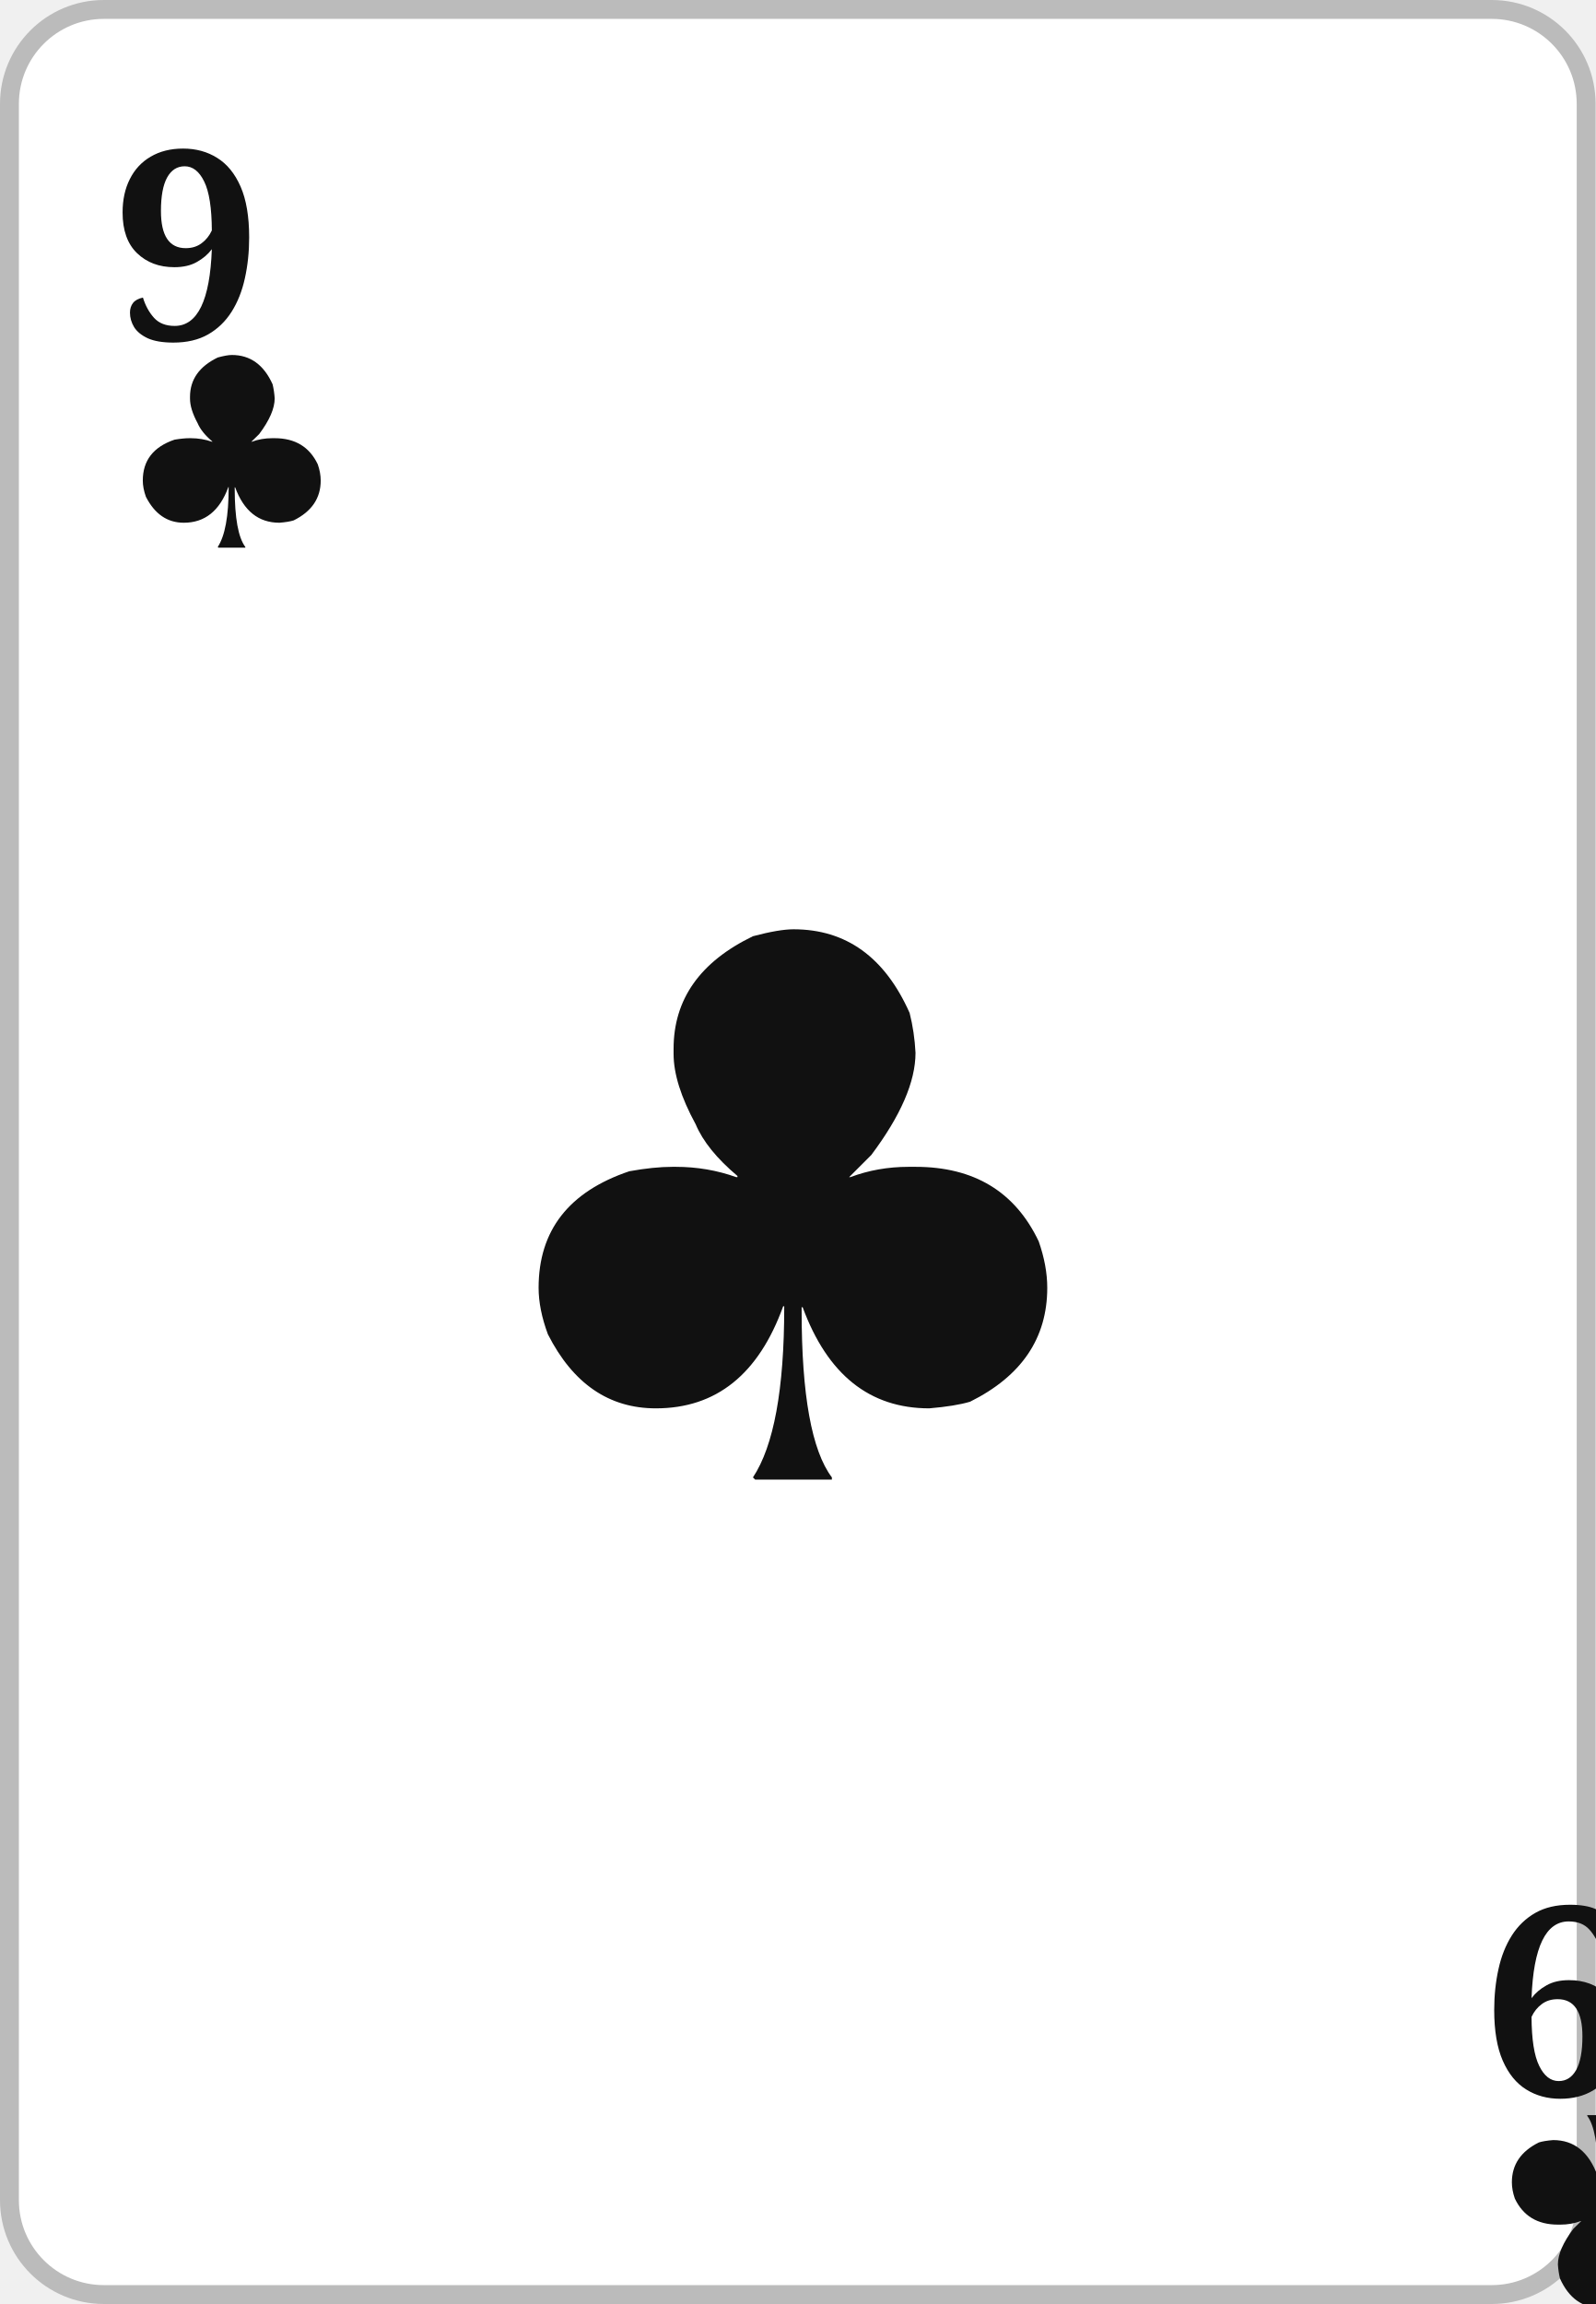
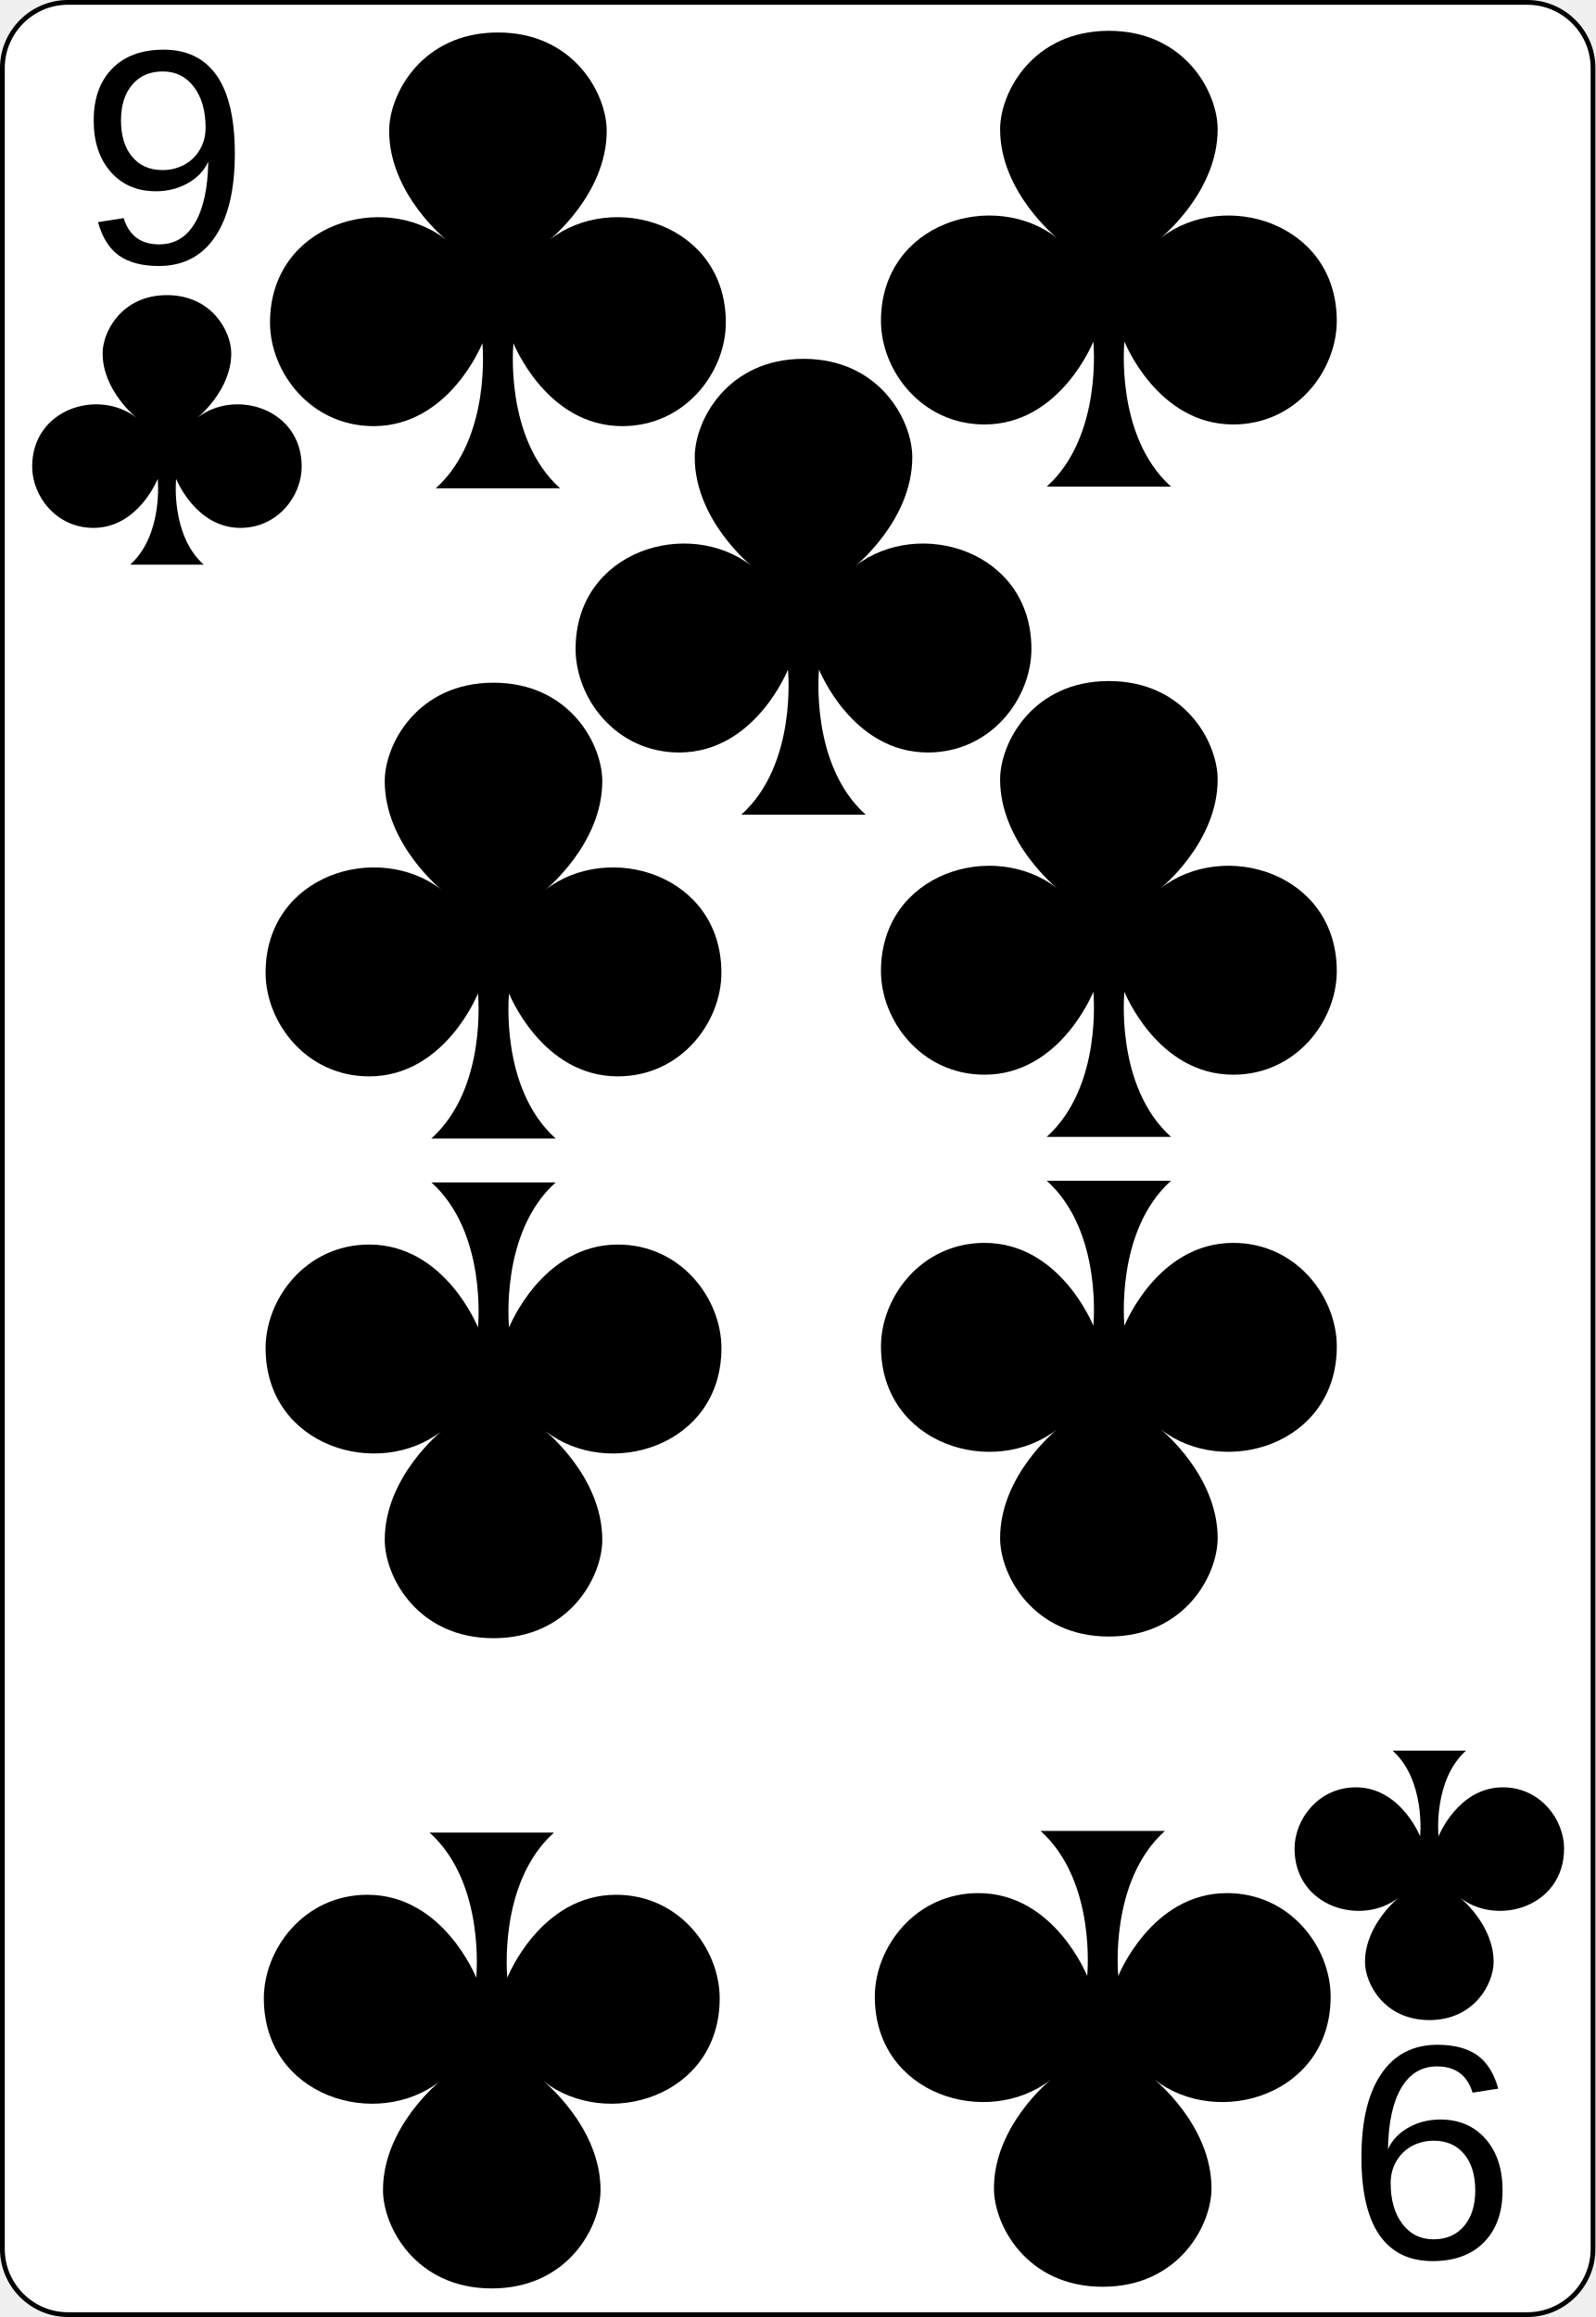
- <svg xmlns="http://www.w3.org/2000/svg" viewBox="0 0 169 244">
-   <rect x="1" y="1" width="167" height="242" rx="10" ry="10" fill="white" stroke="#bbb" stroke-width="2" />
-   <text x="12" y="36" font-family="Georgia,serif" font-size="28" font-weight="bold" fill="#111111">9</text>
-   <text x="12" y="58" font-family="Georgia,serif" font-size="28" fill="#111111">♣</text>
-   <text x="84" y="134" font-family="Georgia,serif" font-size="80" text-anchor="middle" dominant-baseline="middle" fill="#111111">♣</text>
-   <text x="157" y="202" font-family="Georgia,serif" font-size="28" font-weight="bold" fill="#111111" text-anchor="end" transform="rotate(180,157,202)">9</text>
-   <text x="157" y="224" font-family="Georgia,serif" font-size="28" fill="#111111" text-anchor="end" transform="rotate(180,157,224)">♣</text>
+ <svg xmlns="http://www.w3.org/2000/svg" xmlns:xlink="http://www.w3.org/1999/xlink" width="167.087pt" height="242.667pt" viewBox="0 0 167.087 242.667" xml:space="preserve" id="svg2" version="1.1">
+   <defs id="defs41">
+     <radialGradient xlink:href="#linearGradient2984" id="radialGradient3760" cx="48.231" cy="18.138" fx="48.231" fy="18.138" r="9.5" gradientUnits="userSpaceOnUse" gradientTransform="matrix(-1.560526,0.01828294,-0.02684055,-2.290953,123.9838,58.80911)" />
+     <linearGradient id="linearGradient2984">
+       <stop style="stop-color:#000000;stop-opacity:1;" offset="0" id="stop2986" />
+       <stop style="stop-color:#000000;stop-opacity:0.656;" offset="1" id="stop2988" />
+     </linearGradient>
+     <radialGradient xlink:href="#linearGradient3784" id="radialGradient3792" cx="171.487" cy="511.223" fx="171.487" fy="511.223" r="81.903" gradientTransform="matrix(1.152989,-0.6739155,0.3948202,0.6754904,-233.6326,270.4008)" gradientUnits="userSpaceOnUse" />
+     <linearGradient id="linearGradient3784">
+       <stop style="stop-color:#ffffff;stop-opacity:0.534;" offset="0" id="stop3786" />
+       <stop style="stop-color:#000000;stop-opacity:0;" offset="1" id="stop3788" />
+     </linearGradient>
+     <radialGradient r="81.903" fy="511.223" fx="171.487" cy="511.223" cx="171.487" gradientTransform="matrix(1.152989,-0.6739155,0.3948202,0.6754904,-233.6326,270.4008)" gradientUnits="userSpaceOnUse" id="radialGradient3855" xlink:href="#linearGradient3784-4" />
+     <linearGradient id="linearGradient3784-4">
+       <stop style="stop-color:#ffffff;stop-opacity:0.519;" offset="0" id="stop3786-8" />
+       <stop style="stop-color:#000000;stop-opacity:0;" offset="1" id="stop3788-6" />
+     </linearGradient>
+     <radialGradient r="81.903" fy="461.841" fx="181.694" cy="461.841" cx="181.694" gradientTransform="matrix(1.152989,-0.6739155,0.3948202,0.6754904,-233.6326,270.4008)" gradientUnits="userSpaceOnUse" id="radialGradient3916" xlink:href="#linearGradient3784-3" />
+     <linearGradient id="linearGradient3784-3">
+       <stop style="stop-color:#ffffff;stop-opacity:0.702;" offset="0" id="stop3786-86" />
+       <stop style="stop-color:#000000;stop-opacity:0;" offset="1" id="stop3788-2" />
+     </linearGradient>
+   </defs>
+   <g id="Layer_x0020_1" style="fill-rule:nonzero;clip-rule:nonzero;stroke:#000000;stroke-miterlimit:4;">
+     <path style="fill:#FFFFFF;stroke-width:0.5;" d="M166.837,235.548c0,3.777-3.087,6.869-6.871,6.869H7.111c-3.775,0-6.861-3.092-6.861-6.869V7.12C0.25,3.343,3.336,0.25,7.111,0.25h152.855    c3.784,0,6.871,3.093,6.871,6.87v228.428z" id="path5" />
+     <g style="stroke:none;" id="g7">
+       <g id="g9">
+ 				
+ 			</g>
+     </g>
+     <g id="g15">
+ 			
+ 		</g>
+     <g id="g19">
+ 			
+ 		</g>
+     <g style="stroke:none;" id="g23">
+       <g id="g25">
+ 				
+ 			</g>
+     </g>
+     <g style="stroke:none;" id="g31">
+       <g id="g33">
+ 				
+ 			</g>
+     </g>
+   </g>
+   <text xml:space="preserve" style="font-size:32px;font-style:normal;font-weight:normal;line-height:125%;letter-spacing:0px;word-spacing:0px;fill:#000000;fill-opacity:1;stroke:none;font-family:Bitstream Vera Sans" x="8.311" y="27.548" id="text3788">
+     <tspan id="tspan3790" x="8.311" y="27.548" style="font-style:normal;font-variant:normal;font-weight:normal;font-stretch:normal;font-family:Arial;-inkscape-font-specification:Arial">9</tspan>
+   </text>
+   <g transform="matrix(1.485651,0,0,1.485651,-54.02466,10.01807)" id="layer1-1-4">
+     <path id="cl-9" d="m 50.291,22.698 c 0,0 2.375,-1.9 2.375,-4.534 0,-1.542 -1.369,-4.102 -4.534,-4.102 -3.165,0 -4.534,2.561 -4.534,4.102 0,2.634 2.375,4.534 2.375,4.534 -2.638,-2.055 -7.341,-0.652 -7.341,3.455 0,2.056 1.68,4.318 4.318,4.318 3.165,0 4.534,-3.455 4.534,-3.455 0,0 0.402,3.938 -1.943,6.046 h 5.182 c -2.345,-2.107 -1.943,-6.046 -1.943,-6.046 0,0 1.369,3.455 4.534,3.455 2.639,0 4.318,-2.263 4.318,-4.318 0,-4.107 -4.703,-5.51 -7.341,-3.455 z" style="fill:#000000" />
+   </g>
+   <text xml:space="preserve" style="font-size:32px;font-style:normal;font-weight:normal;line-height:125%;letter-spacing:0px;word-spacing:0px;fill:#000000;fill-opacity:1;stroke:none;font-family:Bitstream Vera Sans" x="-158.864" y="-214.467" id="text3788-8" transform="scale(-1,-1)">
+     <tspan id="tspan3790-7" x="-158.864" y="-214.467" style="font-style:normal;font-variant:normal;font-weight:normal;font-stretch:normal;font-family:Arial;-inkscape-font-specification:Arial">9</tspan>
+   </text>
+   <g transform="matrix(-1.485651,0,0,-1.485651,221.1992,232.4618)" id="layer1-1-4-1">
+     <path id="cl-9-7" d="m 50.291,22.698 c 0,0 2.375,-1.9 2.375,-4.534 0,-1.542 -1.369,-4.102 -4.534,-4.102 -3.165,0 -4.534,2.561 -4.534,4.102 0,2.634 2.375,4.534 2.375,4.534 -2.638,-2.055 -7.341,-0.652 -7.341,3.455 0,2.056 1.68,4.318 4.318,4.318 3.165,0 4.534,-3.455 4.534,-3.455 0,0 0.402,3.938 -1.943,6.046 h 5.182 c -2.345,-2.107 -1.943,-6.046 -1.943,-6.046 0,0 1.369,3.455 4.534,3.455 2.639,0 4.318,-2.263 4.318,-4.318 0,-4.107 -4.703,-5.51 -7.341,-3.455 z" style="fill:#000000" />
+   </g>
+   <path style="fill:#000000" d="m 57.573,25.1 c 0,0 5.967,-4.774 5.967,-11.392 0,-3.874 -3.44,-10.307 -11.392,-10.307 -7.952,0 -11.392,6.435 -11.392,10.307 0,6.618 5.967,11.392 5.967,11.392 -6.628,-5.163 -18.445,-1.638 -18.445,8.681 0,5.166 4.221,10.849 10.849,10.849 7.952,0 11.392,-8.681 11.392,-8.681 0,0 1.01,9.895 -4.882,15.191 h 13.02 c -5.892,-5.294 -4.882,-15.191 -4.882,-15.191 0,0 3.44,8.681 11.392,8.681 6.631,0 10.849,-5.686 10.849,-10.849 0,-10.319 -11.817,-13.844 -18.445,-8.681 z" id="cl-9-8" />
+   <path style="fill:#000000" d="m 57.11,93.201 c 0,0 5.967,-4.774 5.967,-11.392 0,-3.874 -3.44,-10.307 -11.392,-10.307 -7.952,0 -11.392,6.435 -11.392,10.307 0,6.618 5.967,11.392 5.967,11.392 -6.628,-5.163 -18.445,-1.638 -18.445,8.681 0,5.166 4.221,10.849 10.849,10.849 7.952,0 11.392,-8.681 11.392,-8.681 0,0 1.01,9.895 -4.882,15.191 h 13.02 c -5.892,-5.294 -4.882,-15.191 -4.882,-15.191 0,0 3.44,8.681 11.392,8.681 6.631,0 10.849,-5.686 10.849,-10.849 0,-10.319 -11.817,-13.844 -18.445,-8.681 z" id="cl-9-8-0" />
+   <path style="fill:#000000" d="m 121.558,24.926 c 0,0 5.967,-4.774 5.967,-11.392 0,-3.874 -3.44,-10.307 -11.392,-10.307 -7.952,0 -11.392,6.435 -11.392,10.307 0,6.618 5.967,11.392 5.967,11.392 -6.628,-5.163 -18.445,-1.638 -18.445,8.681 0,5.166 4.221,10.849 10.849,10.849 7.952,0 11.392,-8.681 11.392,-8.681 0,0 1.01,9.895 -4.882,15.191 h 13.02 c -5.892,-5.294 -4.882,-15.191 -4.882,-15.191 0,0 3.44,8.681 11.392,8.681 6.631,0 10.849,-5.686 10.849,-10.849 0,-10.319 -11.817,-13.844 -18.445,-8.681 z" id="cl-9-8-9" />
+   <path style="fill:#000000" d="m 121.558,93.027 c 0,0 5.967,-4.774 5.967,-11.392 0,-3.874 -3.44,-10.307 -11.392,-10.307 -7.952,0 -11.392,6.435 -11.392,10.307 0,6.618 5.967,11.392 5.967,11.392 -6.628,-5.163 -18.445,-1.638 -18.445,8.681 0,5.166 4.221,10.849 10.849,10.849 7.952,0 11.392,-8.681 11.392,-8.681 0,0 1.01,9.895 -4.882,15.191 h 13.02 c -5.892,-5.294 -4.882,-15.191 -4.882,-15.191 0,0 3.44,8.681 11.392,8.681 6.631,0 10.849,-5.686 10.849,-10.849 0,-10.319 -11.817,-13.844 -18.445,-8.681 z" id="cl-9-8-0-4" />
+   <path style="fill:#000000" d="m 89.577,59.281 c 0,0 5.967,-4.774 5.967,-11.392 0,-3.874 -3.44,-10.307 -11.392,-10.307 -7.952,0 -11.392,6.435 -11.392,10.307 0,6.618 5.967,11.392 5.967,11.392 C 72.099,54.118 60.282,57.643 60.282,67.962 c 0,5.166 4.221,10.849 10.849,10.849 7.952,0 11.392,-8.681 11.392,-8.681 0,0 1.01,9.895 -4.882,15.191 h 13.02 c -5.892,-5.294 -4.882,-15.191 -4.882,-15.191 0,0 3.44,8.681 11.392,8.681 6.631,0 10.849,-5.686 10.849,-10.849 0,-10.319 -11.817,-13.844 -18.445,-8.681 z" id="cl-9-8-8" />
+   <path style="fill:#000000" d="m 110.063,217.802 c 0,0 -5.967,4.774 -5.967,11.392 0,3.874 3.44,10.307 11.392,10.307 7.952,0 11.392,-6.435 11.392,-10.307 0,-6.618 -5.967,-11.392 -5.967,-11.392 6.628,5.163 18.445,1.638 18.445,-8.681 0,-5.166 -4.221,-10.849 -10.849,-10.849 -7.952,0 -11.392,8.681 -11.392,8.681 0,0 -1.01,-9.895 4.882,-15.191 h -13.02 c 5.892,5.294 4.882,15.191 4.882,15.191 0,0 -3.44,-8.681 -11.392,-8.681 -6.631,0 -10.849,5.686 -10.849,10.849 0,10.319 11.817,13.844 18.445,8.681 z" id="cl-9-8-4" />
+   <path style="fill:#000000" d="m 110.708,149.701 c 0,0 -5.967,4.774 -5.967,11.392 0,3.874 3.44,10.307 11.392,10.307 7.952,0 11.392,-6.435 11.392,-10.307 0,-6.618 -5.967,-11.392 -5.967,-11.392 6.628,5.163 18.445,1.638 18.445,-8.681 0,-5.166 -4.221,-10.849 -10.849,-10.849 -7.952,0 -11.392,8.681 -11.392,8.681 0,0 -1.01,-9.895 4.882,-15.191 h -13.02 c 5.892,5.294 4.882,15.191 4.882,15.191 0,0 -3.44,-8.681 -11.392,-8.681 -6.631,0 -10.849,5.686 -10.849,10.849 0,10.319 11.817,13.844 18.445,8.681 z" id="cl-9-8-0-2" />
+   <path style="fill:#000000" d="m 46.078,217.976 c 0,0 -5.967,4.774 -5.967,11.392 0,3.874 3.44,10.307 11.392,10.307 7.952,0 11.392,-6.435 11.392,-10.307 0,-6.618 -5.967,-11.392 -5.967,-11.392 6.628,5.163 18.445,1.638 18.445,-8.681 0,-5.166 -4.221,-10.849 -10.849,-10.849 -7.952,0 -11.392,8.681 -11.392,8.681 0,0 -1.01,-9.895 4.882,-15.191 H 44.992 c 5.892,5.294 4.882,15.191 4.882,15.191 0,0 -3.44,-8.681 -11.392,-8.681 -6.631,0 -10.849,5.686 -10.849,10.849 0,10.319 11.817,13.844 18.445,8.681 z" id="cl-9-8-9-6" />
+   <path style="fill:#000000" d="m 46.261,149.875 c 0,0 -5.967,4.774 -5.967,11.392 0,3.874 3.44,10.307 11.392,10.307 7.952,0 11.392,-6.435 11.392,-10.307 0,-6.618 -5.967,-11.392 -5.967,-11.392 6.628,5.163 18.445,1.638 18.445,-8.681 0,-5.166 -4.221,-10.849 -10.849,-10.849 -7.952,0 -11.392,8.681 -11.392,8.681 0,0 -1.01,-9.895 4.882,-15.191 H 45.176 c 5.892,5.294 4.882,15.191 4.882,15.191 0,0 -3.44,-8.681 -11.392,-8.681 -6.631,0 -10.849,5.686 -10.849,10.849 0,10.319 11.817,13.844 18.445,8.681 z" id="cl-9-8-0-4-9" />
</svg>
